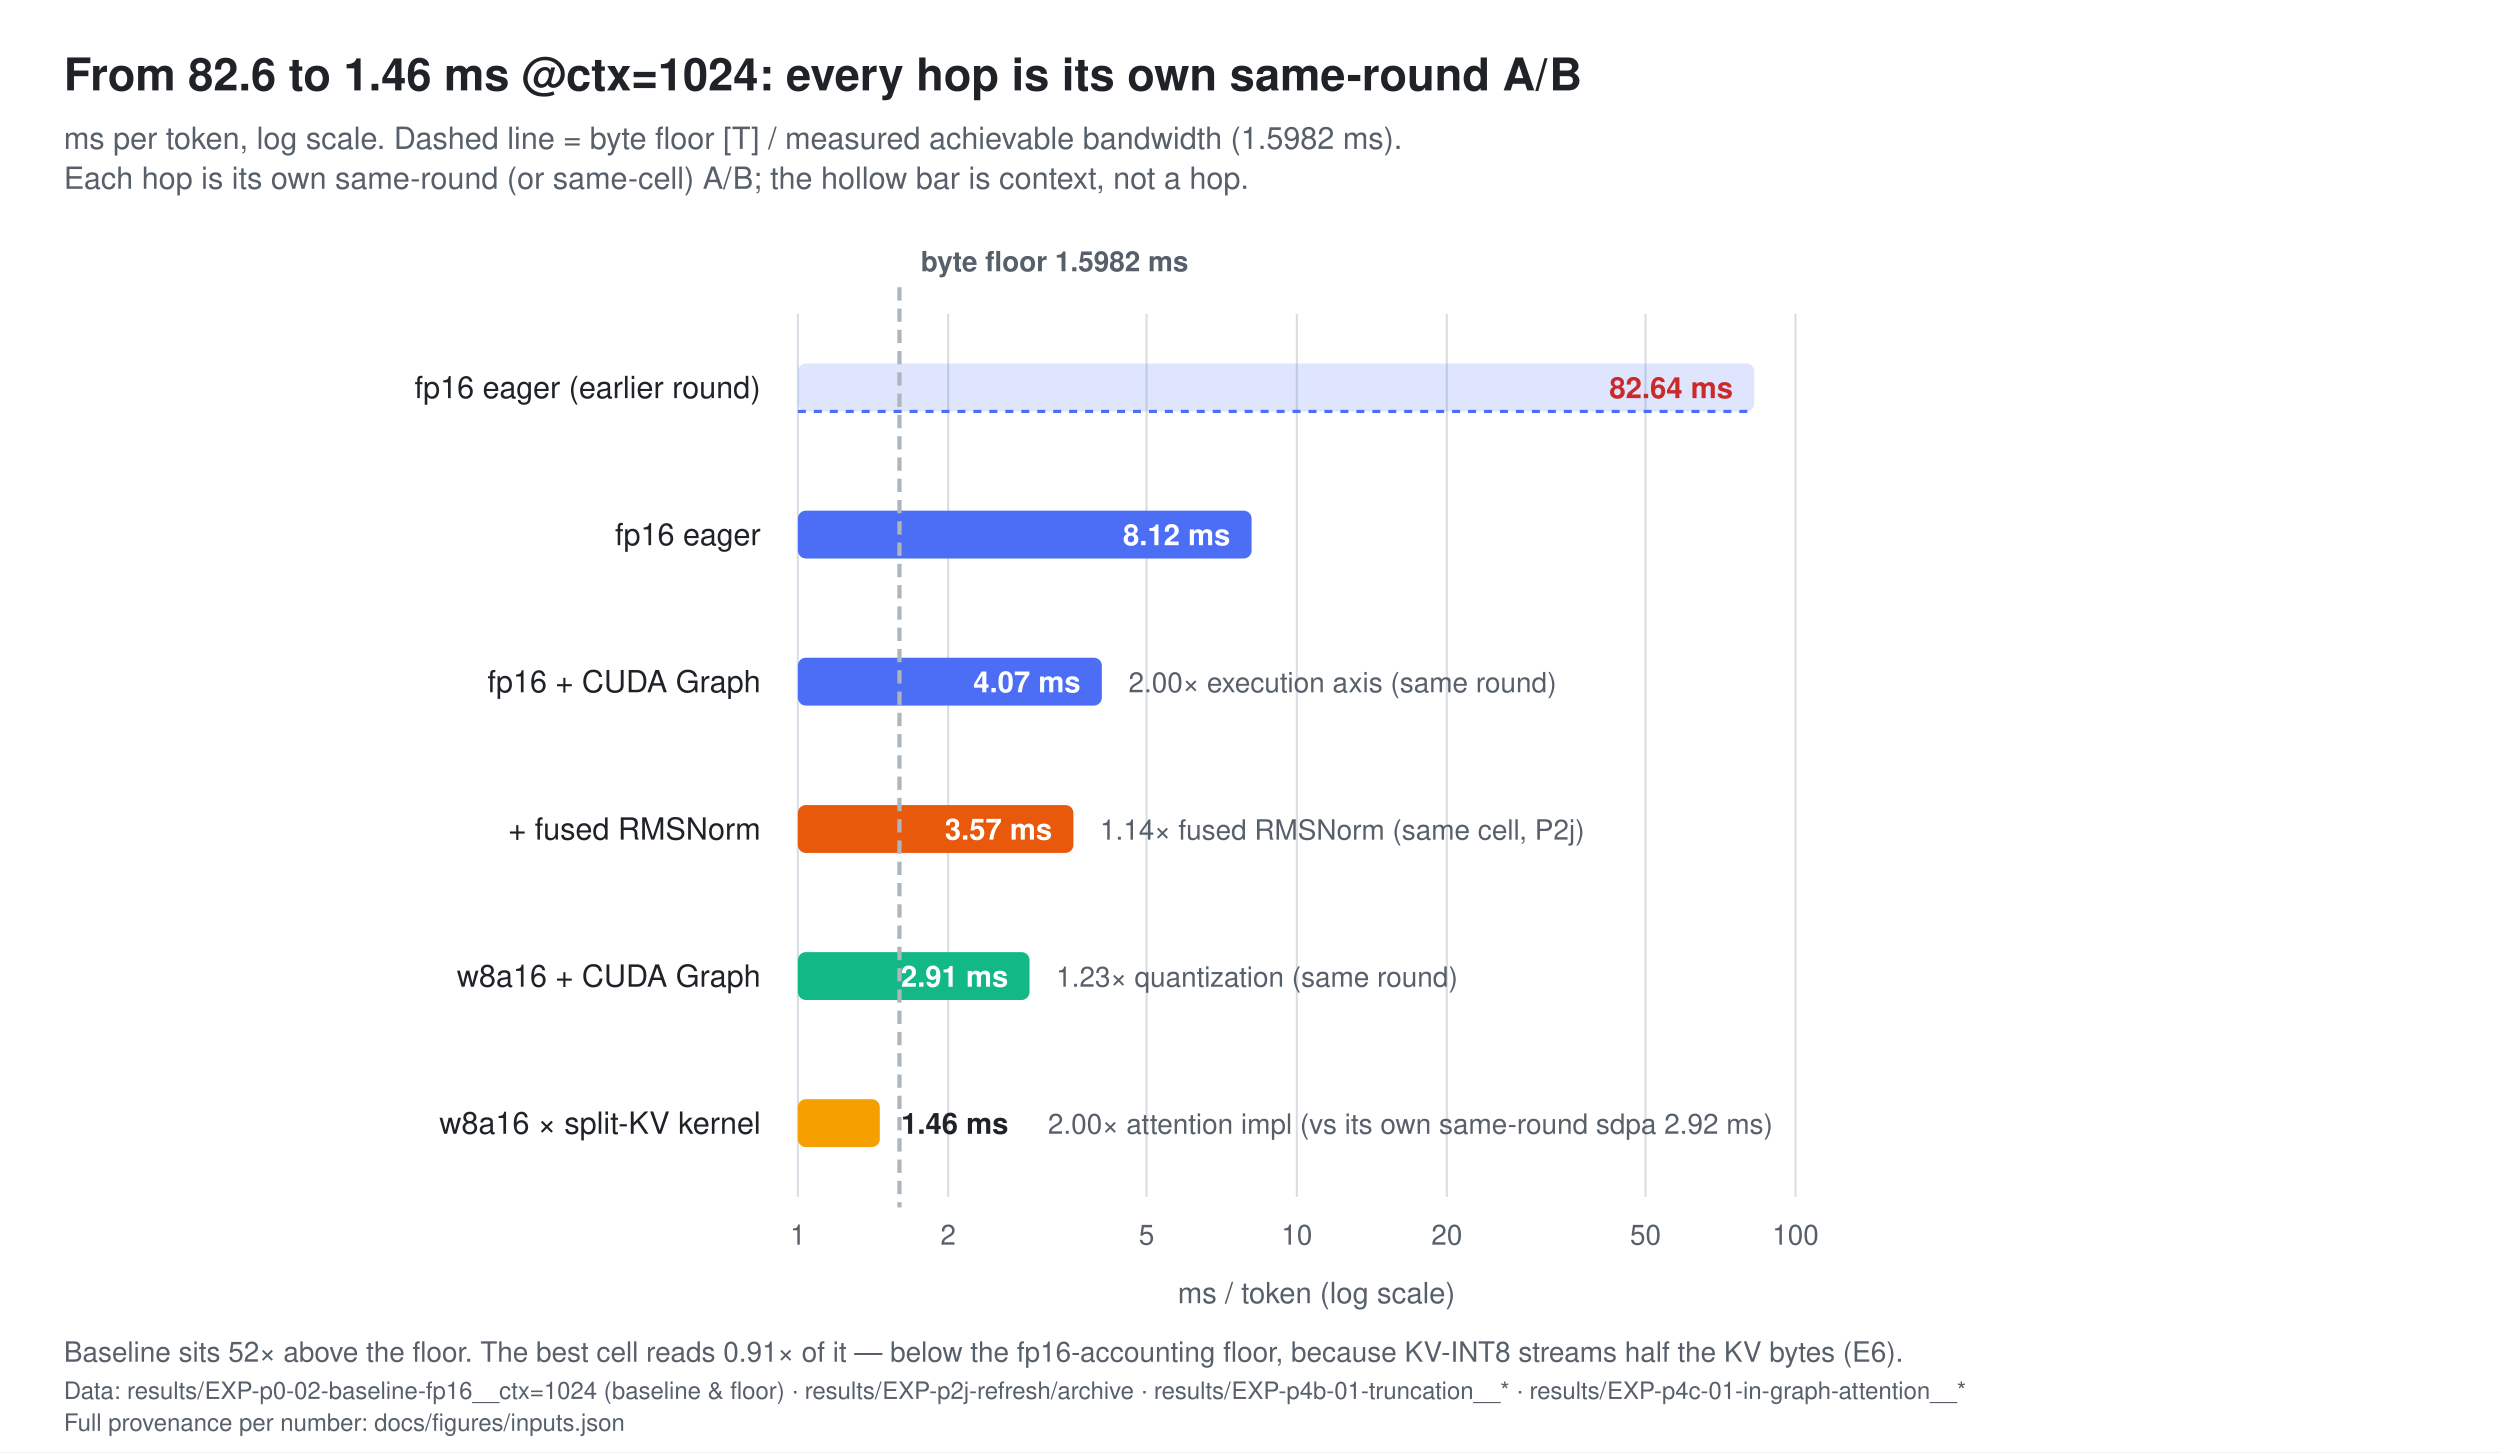
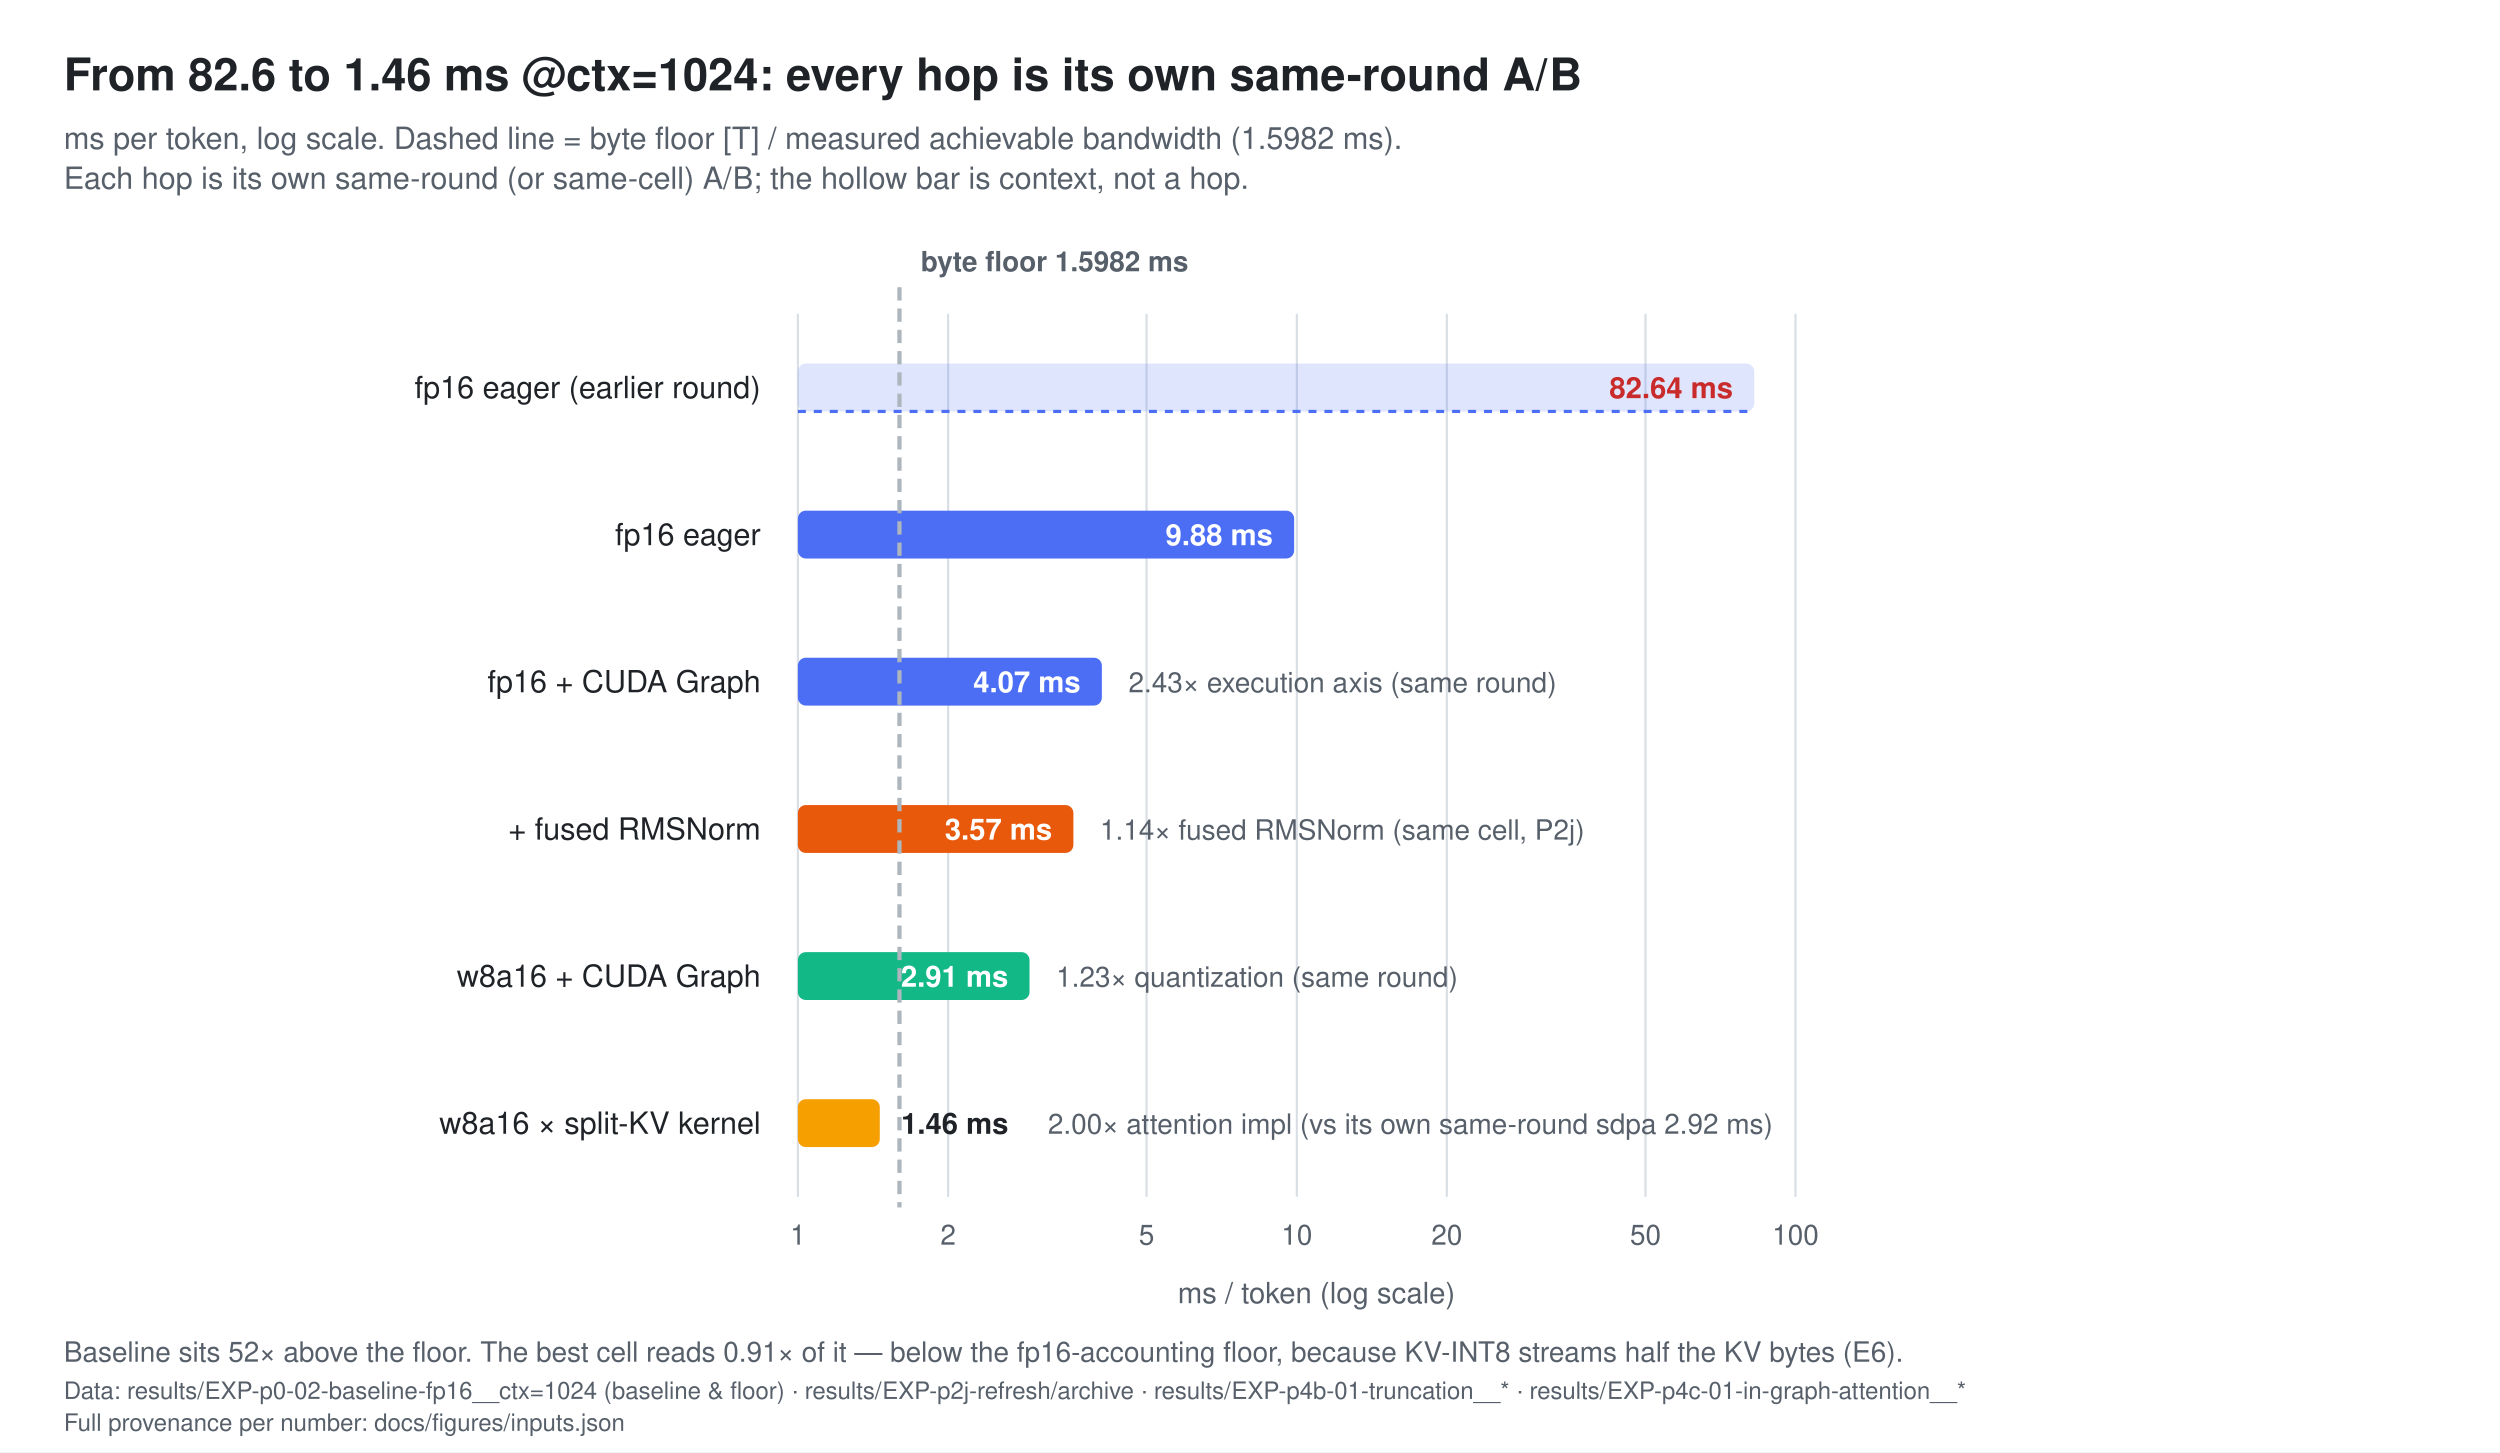
<svg xmlns="http://www.w3.org/2000/svg" width="940" height="546" viewBox="0 0 940 546" font-family="-apple-system, 'Segoe UI', Helvetica, Arial, sans-serif">
  <rect width="940" height="546" fill="#ffffff" />
  <text x="24.0" y="34.0" font-size="17.0" fill="#1f2328" font-weight="600" text-anchor="start">From 82.6 to 1.46 ms @ctx=1024: every hop is its own same-round A/B</text>
  <text x="24.0" y="56.0" font-size="11.5" fill="#57606a" font-weight="400" text-anchor="start">ms per token, log scale. Dashed line = byte floor [T] / measured achievable bandwidth (1.5982 ms).</text>
  <text x="24.0" y="71.0" font-size="11.5" fill="#57606a" font-weight="400" text-anchor="start">Each hop is its own same-round (or same-cell) A/B; the hollow bar is context, not a hop.</text>
  <line x1="300.0" y1="118.0" x2="300.0" y2="450.0" stroke="#d8dee4" stroke-width="0.8" />
  <text x="300.0" y="468.0" font-size="10.5" fill="#57606a" font-weight="400" text-anchor="middle">1</text>
  <line x1="356.5" y1="118.0" x2="356.5" y2="450.0" stroke="#d8dee4" stroke-width="0.8" />
  <text x="356.5" y="468.0" font-size="10.5" fill="#57606a" font-weight="400" text-anchor="middle">2</text>
  <line x1="431.1" y1="118.0" x2="431.1" y2="450.0" stroke="#d8dee4" stroke-width="0.8" />
  <text x="431.1" y="468.0" font-size="10.5" fill="#57606a" font-weight="400" text-anchor="middle">5</text>
  <line x1="487.6" y1="118.0" x2="487.6" y2="450.0" stroke="#d8dee4" stroke-width="0.8" />
  <text x="487.6" y="468.0" font-size="10.5" fill="#57606a" font-weight="400" text-anchor="middle">10</text>
  <line x1="544.0" y1="118.0" x2="544.0" y2="450.0" stroke="#d8dee4" stroke-width="0.8" />
  <text x="544.0" y="468.0" font-size="10.5" fill="#57606a" font-weight="400" text-anchor="middle">20</text>
  <line x1="618.7" y1="118.0" x2="618.7" y2="450.0" stroke="#d8dee4" stroke-width="0.8" />
  <text x="618.7" y="468.0" font-size="10.5" fill="#57606a" font-weight="400" text-anchor="middle">50</text>
  <line x1="675.1" y1="118.0" x2="675.1" y2="450.0" stroke="#d8dee4" stroke-width="0.8" />
  <text x="675.1" y="468.0" font-size="10.5" fill="#57606a" font-weight="400" text-anchor="middle">100</text>
  <text x="495.0" y="490.0" font-size="11.0" fill="#57606a" font-weight="400" text-anchor="middle">ms / token  (log scale)</text>
  <rect x="300.0" y="136.7" width="359.6" height="18.0" fill="#4c6ef5" opacity="0.18" rx="3.0" />
  <line x1="300.0" y1="154.7" x2="659.6" y2="154.7" stroke="#4c6ef5" stroke-width="1.2" stroke-dasharray="3 3" />
  <text x="286.0" y="149.7" font-size="11.5" fill="#1f2328" font-weight="400" text-anchor="end">fp16 eager (earlier round)</text>
  <text x="651.6" y="149.7" font-size="11.0" fill="#c92a2a" font-weight="600" text-anchor="end">82.64 ms</text>
-   <rect x="300.0" y="192.0" width="170.6" height="18.0" fill="#4c6ef5" opacity="1.00" rx="3.0" />
+   <rect x="300.0" y="192.0" width="186.6" height="18.0" fill="#4c6ef5" opacity="1.00" rx="3.0" />
  <text x="286.0" y="205.0" font-size="11.5" fill="#1f2328" font-weight="400" text-anchor="end">fp16 eager</text>
-   <text x="462.6" y="205.0" font-size="11.0" fill="#ffffff" font-weight="600" text-anchor="end">8.12 ms</text>
+   <text x="478.6" y="205.0" font-size="11.0" fill="#ffffff" font-weight="600" text-anchor="end">9.88 ms</text>
  <rect x="300.0" y="247.3" width="114.3" height="18.0" fill="#4c6ef5" opacity="1.00" rx="3.0" />
  <text x="286.0" y="260.3" font-size="11.5" fill="#1f2328" font-weight="400" text-anchor="end">fp16 + CUDA Graph</text>
  <text x="406.3" y="260.3" font-size="11.0" fill="#ffffff" font-weight="600" text-anchor="end">4.07 ms</text>
-   <text x="424.3" y="260.3" font-size="10.5" fill="#57606a" font-weight="400" text-anchor="start">2.00×  execution axis (same round)</text>
+   <text x="424.3" y="260.3" font-size="10.5" fill="#57606a" font-weight="400" text-anchor="start">2.43×  execution axis (same round)</text>
  <rect x="300.0" y="302.7" width="103.6" height="18.0" fill="#e8590c" opacity="1.00" rx="3.0" />
  <text x="286.0" y="315.7" font-size="11.5" fill="#1f2328" font-weight="400" text-anchor="end">+ fused RMSNorm</text>
  <text x="395.6" y="315.7" font-size="11.0" fill="#ffffff" font-weight="600" text-anchor="end">3.57 ms</text>
  <text x="413.6" y="315.7" font-size="10.5" fill="#57606a" font-weight="400" text-anchor="start">1.14×  fused RMSNorm (same cell, P2j)</text>
  <rect x="300.0" y="358.0" width="87.1" height="18.0" fill="#12b886" opacity="1.00" rx="3.0" />
  <text x="286.0" y="371.0" font-size="11.5" fill="#1f2328" font-weight="400" text-anchor="end">w8a16 + CUDA Graph</text>
  <text x="379.1" y="371.0" font-size="11.0" fill="#ffffff" font-weight="600" text-anchor="end">2.91 ms</text>
  <text x="397.1" y="371.0" font-size="10.5" fill="#57606a" font-weight="400" text-anchor="start">1.23×  quantization (same round)</text>
  <rect x="300.0" y="413.3" width="30.8" height="18.0" fill="#f59f00" opacity="1.00" rx="3.0" />
  <text x="286.0" y="426.3" font-size="11.5" fill="#1f2328" font-weight="400" text-anchor="end">w8a16 × split-KV kernel</text>
  <text x="338.8" y="426.3" font-size="11.0" fill="#1f2328" font-weight="600" text-anchor="start">1.46 ms</text>
  <text x="394.0" y="426.3" font-size="10.5" fill="#57606a" font-weight="400" text-anchor="start">2.00×  attention impl (vs its own same-round sdpa 2.92 ms)</text>
  <line x1="338.2" y1="108.0" x2="338.2" y2="454.0" stroke="#adb5bd" stroke-width="1.6" stroke-dasharray="5 3" />
  <text x="346.2" y="102.0" font-size="10.5" fill="#57606a" font-weight="600" text-anchor="start">byte floor 1.5982 ms</text>
  <text x="24.0" y="512.0" font-size="10.5" fill="#57606a" font-weight="400" text-anchor="start">Baseline sits 52× above the floor. The best cell reads 0.91× of it — below the fp16-accounting floor, because KV-INT8 streams half the KV bytes (E6).</text>
  <text x="24.0" y="526.0" font-size="9.0" fill="#57606a" font-weight="400" text-anchor="start">Data: results/EXP-p0-02-baseline-fp16__ctx=1024 (baseline &amp; floor) · results/EXP-p2j-refresh/archive · results/EXP-p4b-01-truncation__* · results/EXP-p4c-01-in-graph-attention__*</text>
  <text x="24.0" y="538.0" font-size="9.0" fill="#57606a" font-weight="400" text-anchor="start">Full provenance per number: docs/figures/inputs.json</text>
</svg>
